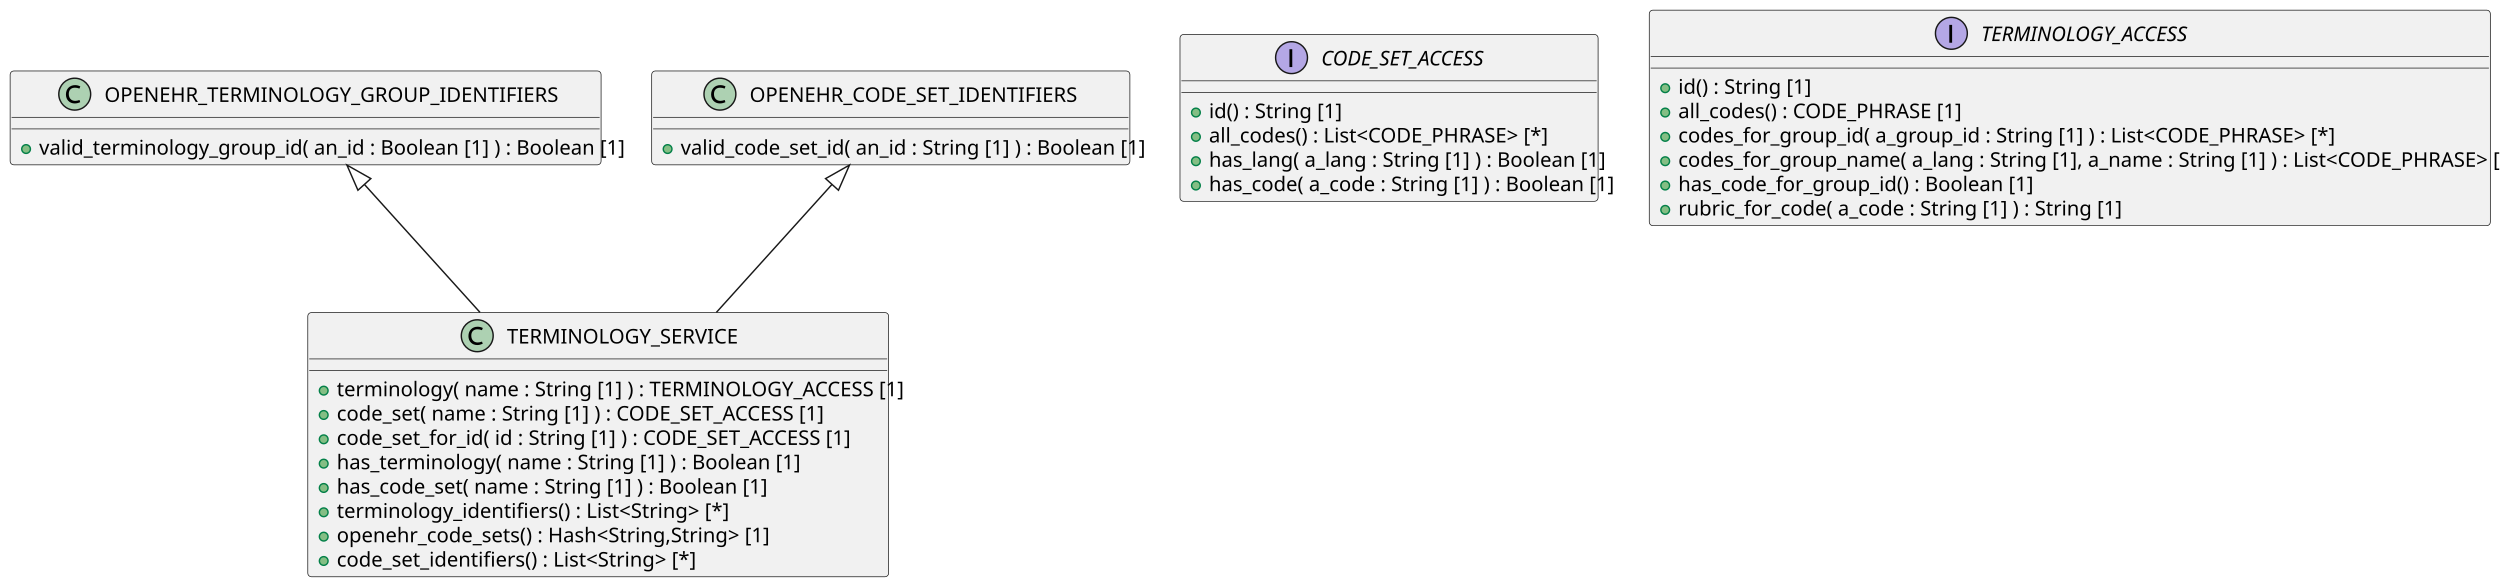
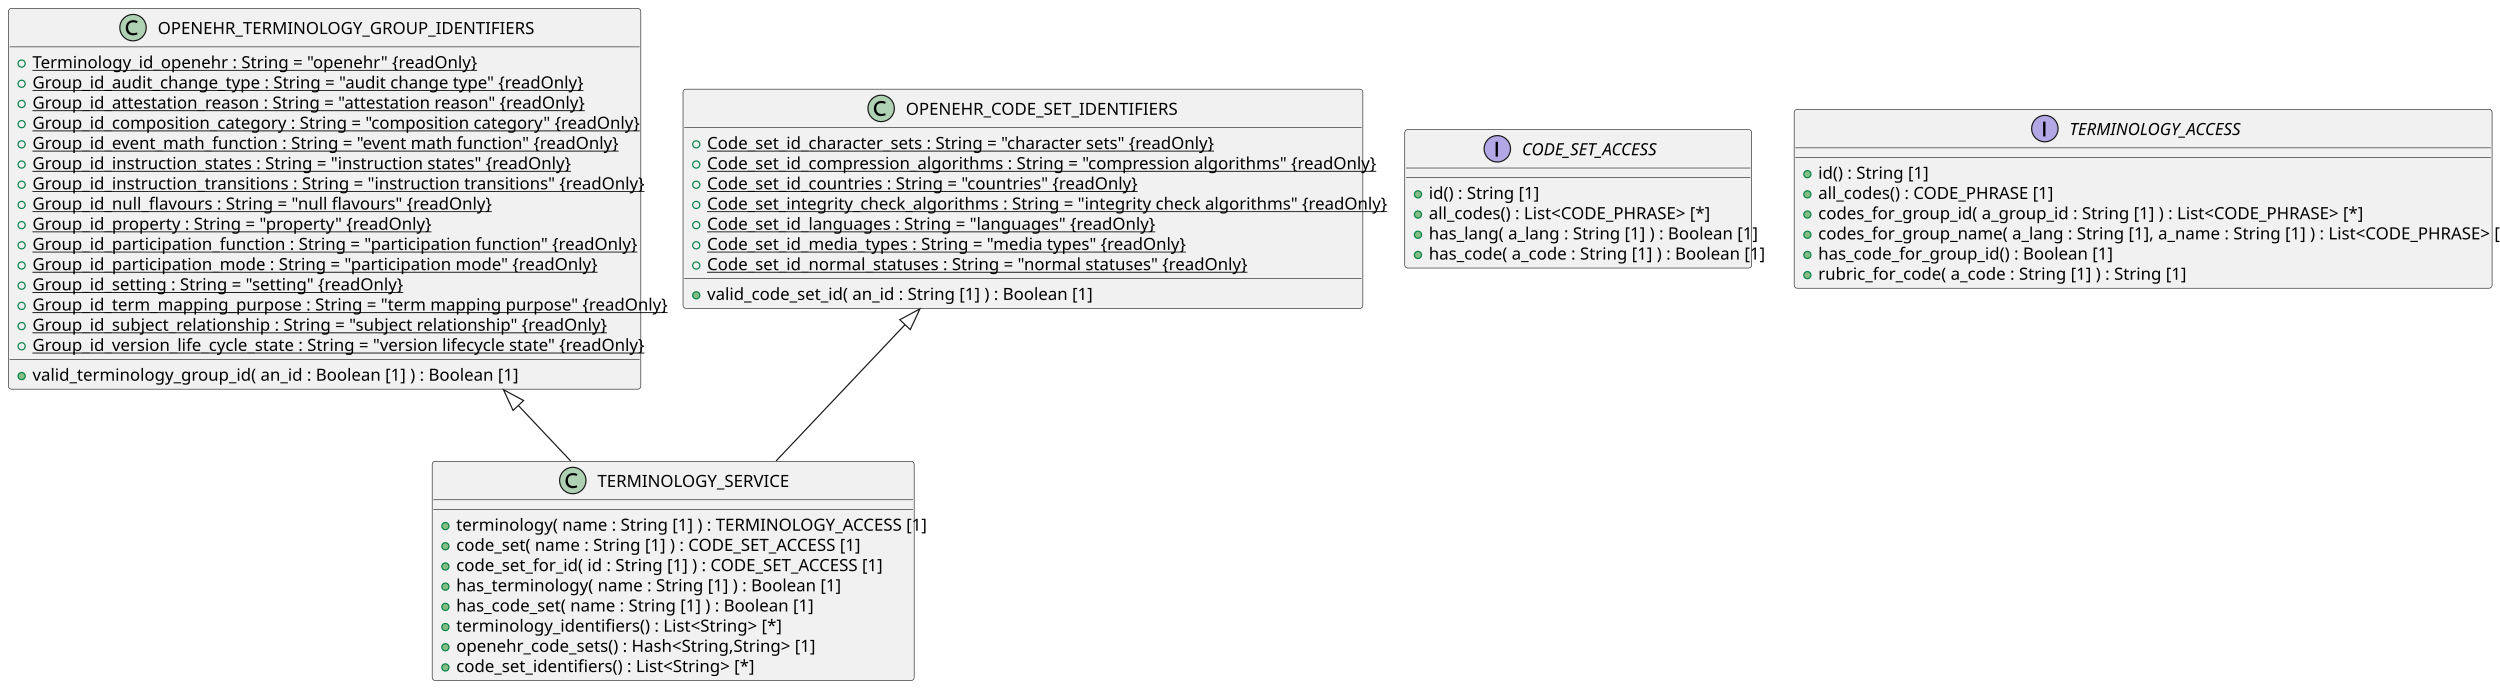
- <svg xmlns="http://www.w3.org/2000/svg" contentStyleType="text/css" data-diagram-type="CLASS" height="405px" preserveAspectRatio="none" style="width:1726px;height:405px;background:#FFFFFF;" version="1.1" viewBox="0 0 1726 405" width="1726px" zoomAndPan="magnify">
+ <svg xmlns="http://www.w3.org/2000/svg" contentStyleType="text/css" data-diagram-type="CLASS" height="573px" preserveAspectRatio="none" style="width:2080px;height:573px;background:#FFFFFF;" version="1.1" viewBox="0 0 2080 573" width="2080px" zoomAndPan="magnify">
  <defs />
  <g>
    <g class="entity" data-entity="OPENEHR_TERMINOLOGY_GROUP_IDENTIFIERS" data-source-line="2" data-uid="ent0002" id="entity_OPENEHR_TERMINOLOGY_GROUP_IDENTIFIERS">
-       <rect fill="#F1F1F1" height="64.8" rx="2.5" ry="2.5" style="stroke:#181818;stroke-width:0.5;" width="407.989" x="7" y="49" />
-       <ellipse cx="51.597" cy="65" fill="#ADD1B2" rx="11" ry="11" style="stroke:#181818;stroke-width:1;" />
-       <path d="M51.597,71.422 C52.769,71.422 54.003,71.156 55.378,70.547 L54.894,69.031 C53.8,69.453 52.785,69.641 51.925,69.641 C49.206,69.641 47.488,67.797 47.488,64.891 C47.488,62.141 49.05,60.547 51.785,60.547 C52.706,60.547 53.722,60.734 54.863,61.156 L55.441,59.641 C54.347,59.062 53.05,58.766 51.863,58.766 C48.097,58.766 45.519,61.406 45.519,65.219 C45.519,68.891 48.003,71.422 51.597,71.422 Z " fill="#000000" />
-       <text fill="#000000" font-family="sans-serif" font-size="14" lengthAdjust="spacing" textLength="310.295" x="72.097" y="70.362">OPENEHR_TERMINOLOGY_GROUP_IDENTIFIERS</text>
-       <line style="stroke:#181818;stroke-width:0.5;" x1="8" x2="413.989" y1="81" y2="81" />
-       <line style="stroke:#181818;stroke-width:0.5;" x1="8" x2="413.989" y1="89" y2="89" />
-       <ellipse cx="18" cy="102.9" fill="#84BE84" rx="3" ry="3" style="stroke:#038048;stroke-width:1;" />
-       <text fill="#000000" font-family="sans-serif" font-size="14" lengthAdjust="spacing" textLength="381.989" x="27" y="106.762">valid_terminology_group_id( an_id : Boolean [1] ) : Boolean [1]</text>
+       <rect fill="#F1F1F1" height="316.799" rx="2.5" ry="2.5" style="stroke:#181818;stroke-width:0.5;" width="526.162" x="7" y="7" />
+       <ellipse cx="110.684" cy="23" fill="#ADD1B2" rx="11" ry="11" style="stroke:#181818;stroke-width:1;" />
+       <path d="M110.684,29.422 C111.856,29.422 113.09,29.156 114.465,28.547 L113.981,27.031 C112.887,27.453 111.871,27.641 111.012,27.641 C108.293,27.641 106.574,25.797 106.574,22.891 C106.574,20.141 108.137,18.547 110.871,18.547 C111.793,18.547 112.809,18.734 113.949,19.156 L114.528,17.641 C113.434,17.062 112.137,16.766 110.949,16.766 C107.184,16.766 104.606,19.406 104.606,23.219 C104.606,26.891 107.09,29.422 110.684,29.422 Z " fill="#000000" />
+       <text fill="#000000" font-family="sans-serif" font-size="14" lengthAdjust="spacing" textLength="310.295" x="131.184" y="28.362">OPENEHR_TERMINOLOGY_GROUP_IDENTIFIERS</text>
+       <line style="stroke:#181818;stroke-width:0.5;" x1="8" x2="532.162" y1="39" y2="39" />
+       <ellipse cx="18" cy="52.9" fill="none" rx="3" ry="3" style="stroke:#038048;stroke-width:1;" />
+       <text fill="#000000" font-family="sans-serif" font-size="14" lengthAdjust="spacing" text-decoration="underline" textLength="351.651" x="27" y="56.762">Terminology_id_openehr : String = "openehr" {readOnly}</text>
+       <ellipse cx="18" cy="69.7" fill="none" rx="3" ry="3" style="stroke:#038048;stroke-width:1;" />
+       <text fill="#000000" font-family="sans-serif" font-size="14" lengthAdjust="spacing" text-decoration="underline" textLength="435.398" x="27" y="73.562">Group_id_audit_change_type : String = "audit change type" {readOnly}</text>
+       <ellipse cx="18" cy="86.5" fill="none" rx="3" ry="3" style="stroke:#038048;stroke-width:1;" />
+       <text fill="#000000" font-family="sans-serif" font-size="14" lengthAdjust="spacing" text-decoration="underline" textLength="438.114" x="27" y="90.362">Group_id_attestation_reason : String = "attestation reason" {readOnly}</text>
+       <ellipse cx="18" cy="103.3" fill="none" rx="3" ry="3" style="stroke:#038048;stroke-width:1;" />
+       <text fill="#000000" font-family="sans-serif" font-size="14" lengthAdjust="spacing" text-decoration="underline" textLength="480.562" x="27" y="107.162">Group_id_composition_category : String = "composition category" {readOnly}</text>
+       <ellipse cx="18" cy="120.1" fill="none" rx="3" ry="3" style="stroke:#038048;stroke-width:1;" />
+       <text fill="#000000" font-family="sans-serif" font-size="14" lengthAdjust="spacing" text-decoration="underline" textLength="465.218" x="27" y="123.962">Group_id_event_math_function : String = "event math function" {readOnly}</text>
+       <ellipse cx="18" cy="136.9" fill="none" rx="3" ry="3" style="stroke:#038048;stroke-width:1;" />
+       <text fill="#000000" font-family="sans-serif" font-size="14" lengthAdjust="spacing" text-decoration="underline" textLength="427.362" x="27" y="140.762">Group_id_instruction_states : String = "instruction states" {readOnly}</text>
+       <ellipse cx="18" cy="153.7" fill="none" rx="3" ry="3" style="stroke:#038048;stroke-width:1;" />
+       <text fill="#000000" font-family="sans-serif" font-size="14" lengthAdjust="spacing" text-decoration="underline" textLength="484.538" x="27" y="157.561">Group_id_instruction_transitions : String = "instruction transitions" {readOnly}</text>
+       <ellipse cx="18" cy="170.5" fill="none" rx="3" ry="3" style="stroke:#038048;stroke-width:1;" />
+       <text fill="#000000" font-family="sans-serif" font-size="14" lengthAdjust="spacing" text-decoration="underline" textLength="365.37" x="27" y="174.361">Group_id_null_flavours : String = "null flavours" {readOnly}</text>
+       <ellipse cx="18" cy="187.299" fill="none" rx="3" ry="3" style="stroke:#038048;stroke-width:1;" />
+       <text fill="#000000" font-family="sans-serif" font-size="14" lengthAdjust="spacing" text-decoration="underline" textLength="315.391" x="27" y="191.161">Group_id_property : String = "property" {readOnly}</text>
+       <ellipse cx="18" cy="204.099" fill="none" rx="3" ry="3" style="stroke:#038048;stroke-width:1;" />
+       <text fill="#000000" font-family="sans-serif" font-size="14" lengthAdjust="spacing" text-decoration="underline" textLength="477.93" x="27" y="207.961">Group_id_participation_function : String = "participation function" {readOnly}</text>
+       <ellipse cx="18" cy="220.899" fill="none" rx="3" ry="3" style="stroke:#038048;stroke-width:1;" />
+       <text fill="#000000" font-family="sans-serif" font-size="14" lengthAdjust="spacing" text-decoration="underline" textLength="446.514" x="27" y="224.761">Group_id_participation_mode : String = "participation mode" {readOnly}</text>
+       <ellipse cx="18" cy="237.699" fill="none" rx="3" ry="3" style="stroke:#038048;stroke-width:1;" />
+       <text fill="#000000" font-family="sans-serif" font-size="14" lengthAdjust="spacing" text-decoration="underline" textLength="294.811" x="27" y="241.561">Group_id_setting : String = "setting" {readOnly}</text>
+       <ellipse cx="18" cy="254.499" fill="none" rx="3" ry="3" style="stroke:#038048;stroke-width:1;" />
+       <text fill="#000000" font-family="sans-serif" font-size="14" lengthAdjust="spacing" text-decoration="underline" textLength="500.162" x="27" y="258.361">Group_id_term_mapping_purpose : String = "term mapping purpose" {readOnly}</text>
+       <ellipse cx="18" cy="271.299" fill="none" rx="3" ry="3" style="stroke:#038048;stroke-width:1;" />
+       <text fill="#000000" font-family="sans-serif" font-size="14" lengthAdjust="spacing" text-decoration="underline" textLength="455.558" x="27" y="275.161">Group_id_subject_relationship : String = "subject relationship" {readOnly}</text>
+       <ellipse cx="18" cy="288.099" fill="none" rx="3" ry="3" style="stroke:#038048;stroke-width:1;" />
+       <text fill="#000000" font-family="sans-serif" font-size="14" lengthAdjust="spacing" text-decoration="underline" textLength="489.13" x="27" y="291.961">Group_id_version_life_cycle_state : String = "version lifecycle state" {readOnly}</text>
+       <line style="stroke:#181818;stroke-width:0.5;" x1="8" x2="532.162" y1="298.999" y2="298.999" />
+       <ellipse cx="18" cy="312.899" fill="#84BE84" rx="3" ry="3" style="stroke:#038048;stroke-width:1;" />
+       <text fill="#000000" font-family="sans-serif" font-size="14" lengthAdjust="spacing" textLength="381.989" x="27" y="316.761">valid_terminology_group_id( an_id : Boolean [1] ) : Boolean [1]</text>
    </g>
-     <g class="entity" data-entity="OPENEHR_CODE_SET_IDENTIFIERS" data-source-line="6" data-uid="ent0003" id="entity_OPENEHR_CODE_SET_IDENTIFIERS">
-       <rect fill="#F1F1F1" height="64.8" rx="2.5" ry="2.5" style="stroke:#181818;stroke-width:0.5;" width="330.149" x="449.92" y="49" />
-       <ellipse cx="497.037" cy="65" fill="#ADD1B2" rx="11" ry="11" style="stroke:#181818;stroke-width:1;" />
-       <path d="M497.037,71.422 C498.209,71.422 499.443,71.156 500.818,70.547 L500.334,69.031 C499.24,69.453 498.224,69.641 497.365,69.641 C494.646,69.641 492.928,67.797 492.928,64.891 C492.928,62.141 494.49,60.547 497.224,60.547 C498.146,60.547 499.162,60.734 500.303,61.156 L500.881,59.641 C499.787,59.062 498.49,58.766 497.303,58.766 C493.537,58.766 490.959,61.406 490.959,65.219 C490.959,68.891 493.443,71.422 497.037,71.422 Z " fill="#000000" />
-       <text fill="#000000" font-family="sans-serif" font-size="14" lengthAdjust="spacing" textLength="227.415" x="517.537" y="70.362">OPENEHR_CODE_SET_IDENTIFIERS</text>
-       <line style="stroke:#181818;stroke-width:0.5;" x1="450.92" x2="779.069" y1="81" y2="81" />
-       <line style="stroke:#181818;stroke-width:0.5;" x1="450.92" x2="779.069" y1="89" y2="89" />
-       <ellipse cx="460.92" cy="102.9" fill="#84BE84" rx="3" ry="3" style="stroke:#038048;stroke-width:1;" />
-       <text fill="#000000" font-family="sans-serif" font-size="14" lengthAdjust="spacing" textLength="304.149" x="469.92" y="106.762">valid_code_set_id( an_id : String [1] ) : Boolean [1]</text>
+     <g class="entity" data-entity="OPENEHR_CODE_SET_IDENTIFIERS" data-source-line="21" data-uid="ent0003" id="entity_OPENEHR_CODE_SET_IDENTIFIERS">
+       <rect fill="#F1F1F1" height="182.399" rx="2.5" ry="2.5" style="stroke:#181818;stroke-width:0.5;" width="565.628" x="568.27" y="74.2" />
+       <ellipse cx="733.126" cy="90.2" fill="#ADD1B2" rx="11" ry="11" style="stroke:#181818;stroke-width:1;" />
+       <path d="M733.126,96.622 C734.298,96.622 735.533,96.356 736.908,95.747 L736.423,94.231 C735.33,94.653 734.314,94.841 733.455,94.841 C730.736,94.841 729.017,92.997 729.017,90.091 C729.017,87.341 730.58,85.747 733.314,85.747 C734.236,85.747 735.251,85.934 736.392,86.356 L736.97,84.841 C735.876,84.263 734.58,83.966 733.392,83.966 C729.626,83.966 727.048,86.606 727.048,90.419 C727.048,94.091 729.533,96.622 733.126,96.622 Z " fill="#000000" />
+       <text fill="#000000" font-family="sans-serif" font-size="14" lengthAdjust="spacing" textLength="227.415" x="753.626" y="95.562">OPENEHR_CODE_SET_IDENTIFIERS</text>
+       <line style="stroke:#181818;stroke-width:0.5;" x1="569.27" x2="1132.898" y1="106.2" y2="106.2" />
+       <ellipse cx="579.27" cy="120.1" fill="none" rx="3" ry="3" style="stroke:#038048;stroke-width:1;" />
+       <text fill="#000000" font-family="sans-serif" font-size="14" lengthAdjust="spacing" text-decoration="underline" textLength="405.005" x="588.27" y="123.962">Code_set_id_character_sets : String = "character sets" {readOnly}</text>
+       <ellipse cx="579.27" cy="136.9" fill="none" rx="3" ry="3" style="stroke:#038048;stroke-width:1;" />
+       <text fill="#000000" font-family="sans-serif" font-size="14" lengthAdjust="spacing" text-decoration="underline" textLength="532.32" x="588.27" y="140.762">Code_set_id_compression_algorithms : String = "compression algorithms" {readOnly}</text>
+       <ellipse cx="579.27" cy="153.7" fill="none" rx="3" ry="3" style="stroke:#038048;stroke-width:1;" />
+       <text fill="#000000" font-family="sans-serif" font-size="14" lengthAdjust="spacing" text-decoration="underline" textLength="343.125" x="588.27" y="157.562">Code_set_id_countries : String = "countries" {readOnly}</text>
+       <ellipse cx="579.27" cy="170.5" fill="none" rx="3" ry="3" style="stroke:#038048;stroke-width:1;" />
+       <text fill="#000000" font-family="sans-serif" font-size="14" lengthAdjust="spacing" text-decoration="underline" textLength="539.628" x="588.27" y="174.362">Code_set_integrity_check_algorithms : String = "integrity check algorithms" {readOnly}</text>
+       <ellipse cx="579.27" cy="187.3" fill="none" rx="3" ry="3" style="stroke:#038048;stroke-width:1;" />
+       <text fill="#000000" font-family="sans-serif" font-size="14" lengthAdjust="spacing" text-decoration="underline" textLength="354.997" x="588.27" y="191.162">Code_set_id_languages : String = "languages" {readOnly}</text>
+       <ellipse cx="579.27" cy="204.1" fill="none" rx="3" ry="3" style="stroke:#038048;stroke-width:1;" />
+       <text fill="#000000" font-family="sans-serif" font-size="14" lengthAdjust="spacing" text-decoration="underline" textLength="381.512" x="588.27" y="207.962">Code_set_id_media_types : String = "media types" {readOnly}</text>
+       <ellipse cx="579.27" cy="220.899" fill="none" rx="3" ry="3" style="stroke:#038048;stroke-width:1;" />
+       <text fill="#000000" font-family="sans-serif" font-size="14" lengthAdjust="spacing" text-decoration="underline" textLength="430.596" x="588.27" y="224.762">Code_set_id_normal_statuses : String = "normal statuses" {readOnly}</text>
+       <line style="stroke:#181818;stroke-width:0.5;" x1="569.27" x2="1132.898" y1="231.799" y2="231.799" />
+       <ellipse cx="579.27" cy="245.7" fill="#84BE84" rx="3" ry="3" style="stroke:#038048;stroke-width:1;" />
+       <text fill="#000000" font-family="sans-serif" font-size="14" lengthAdjust="spacing" textLength="304.149" x="588.27" y="249.561">valid_code_set_id( an_id : String [1] ) : Boolean [1]</text>
    </g>
-     <g class="entity" data-entity="TERMINOLOGY_SERVICE" data-source-line="10" data-uid="ent0004" id="entity_TERMINOLOGY_SERVICE">
-       <rect fill="#F1F1F1" height="182.399" rx="2.5" ry="2.5" style="stroke:#181818;stroke-width:0.5;" width="401.017" x="212.49" y="215.8" />
-       <ellipse cx="329.488" cy="231.8" fill="#ADD1B2" rx="11" ry="11" style="stroke:#181818;stroke-width:1;" />
-       <path d="M329.488,238.222 C330.659,238.222 331.894,237.956 333.269,237.347 L332.784,235.831 C331.691,236.253 330.675,236.441 329.816,236.441 C327.097,236.441 325.378,234.597 325.378,231.691 C325.378,228.941 326.941,227.347 329.675,227.347 C330.597,227.347 331.613,227.534 332.753,227.956 L333.331,226.441 C332.238,225.863 330.941,225.566 329.753,225.566 C325.988,225.566 323.409,228.206 323.409,232.019 C323.409,235.691 325.894,238.222 329.488,238.222 Z " fill="#000000" />
-       <text fill="#000000" font-family="sans-serif" font-size="14" lengthAdjust="spacing" textLength="158.521" x="349.988" y="237.162">TERMINOLOGY_SERVICE</text>
-       <line style="stroke:#181818;stroke-width:0.5;" x1="213.49" x2="612.506" y1="247.8" y2="247.8" />
-       <line style="stroke:#181818;stroke-width:0.5;" x1="213.49" x2="612.506" y1="255.8" y2="255.8" />
-       <ellipse cx="223.49" cy="269.7" fill="#84BE84" rx="3" ry="3" style="stroke:#038048;stroke-width:1;" />
-       <text fill="#000000" font-family="sans-serif" font-size="14" lengthAdjust="spacing" textLength="375.017" x="232.49" y="273.562">terminology( name : String [1] ) : TERMINOLOGY_ACCESS [1]</text>
-       <ellipse cx="223.49" cy="286.5" fill="#84BE84" rx="3" ry="3" style="stroke:#038048;stroke-width:1;" />
-       <text fill="#000000" font-family="sans-serif" font-size="14" lengthAdjust="spacing" textLength="325.933" x="232.49" y="290.362">code_set( name : String [1] ) : CODE_SET_ACCESS [1]</text>
-       <ellipse cx="223.49" cy="303.3" fill="#84BE84" rx="3" ry="3" style="stroke:#038048;stroke-width:1;" />
-       <text fill="#000000" font-family="sans-serif" font-size="14" lengthAdjust="spacing" textLength="345.855" x="232.49" y="307.162">code_set_for_id( id : String [1] ) : CODE_SET_ACCESS [1]</text>
-       <ellipse cx="223.49" cy="320.1" fill="#84BE84" rx="3" ry="3" style="stroke:#038048;stroke-width:1;" />
-       <text fill="#000000" font-family="sans-serif" font-size="14" lengthAdjust="spacing" textLength="299.683" x="232.49" y="323.962">has_terminology( name : String [1] ) : Boolean [1]</text>
-       <ellipse cx="223.49" cy="336.9" fill="#84BE84" rx="3" ry="3" style="stroke:#038048;stroke-width:1;" />
-       <text fill="#000000" font-family="sans-serif" font-size="14" lengthAdjust="spacing" textLength="279.495" x="232.49" y="340.762">has_code_set( name : String [1] ) : Boolean [1]</text>
-       <ellipse cx="223.49" cy="353.7" fill="#84BE84" rx="3" ry="3" style="stroke:#038048;stroke-width:1;" />
-       <text fill="#000000" font-family="sans-serif" font-size="14" lengthAdjust="spacing" textLength="258.971" x="232.49" y="357.562">terminology_identifiers() : List&lt;String&gt; [*]</text>
-       <ellipse cx="223.49" cy="370.5" fill="#84BE84" rx="3" ry="3" style="stroke:#038048;stroke-width:1;" />
-       <text fill="#000000" font-family="sans-serif" font-size="14" lengthAdjust="spacing" textLength="284.521" x="232.49" y="374.361">openehr_code_sets() : Hash&lt;String,String&gt; [1]</text>
-       <ellipse cx="223.49" cy="387.3" fill="#84BE84" rx="3" ry="3" style="stroke:#038048;stroke-width:1;" />
-       <text fill="#000000" font-family="sans-serif" font-size="14" lengthAdjust="spacing" textLength="238.783" x="232.49" y="391.161">code_set_identifiers() : List&lt;String&gt; [*]</text>
+     <g class="entity" data-entity="TERMINOLOGY_SERVICE" data-source-line="32" data-uid="ent0004" id="entity_TERMINOLOGY_SERVICE">
+       <rect fill="#F1F1F1" height="182.399" rx="2.5" ry="2.5" style="stroke:#181818;stroke-width:0.5;" width="401.017" x="359.57" y="383.8" />
+       <ellipse cx="476.568" cy="399.8" fill="#ADD1B2" rx="11" ry="11" style="stroke:#181818;stroke-width:1;" />
+       <path d="M476.568,406.222 C477.74,406.222 478.974,405.956 480.349,405.347 L479.865,403.831 C478.771,404.253 477.755,404.441 476.896,404.441 C474.177,404.441 472.458,402.597 472.458,399.691 C472.458,396.941 474.021,395.347 476.755,395.347 C477.677,395.347 478.693,395.534 479.833,395.956 L480.411,394.441 C479.318,393.863 478.021,393.566 476.833,393.566 C473.068,393.566 470.49,396.206 470.49,400.019 C470.49,403.691 472.974,406.222 476.568,406.222 Z " fill="#000000" />
+       <text fill="#000000" font-family="sans-serif" font-size="14" lengthAdjust="spacing" textLength="158.521" x="497.068" y="405.162">TERMINOLOGY_SERVICE</text>
+       <line style="stroke:#181818;stroke-width:0.5;" x1="360.57" x2="759.587" y1="415.8" y2="415.8" />
+       <line style="stroke:#181818;stroke-width:0.5;" x1="360.57" x2="759.587" y1="423.8" y2="423.8" />
+       <ellipse cx="370.57" cy="437.7" fill="#84BE84" rx="3" ry="3" style="stroke:#038048;stroke-width:1;" />
+       <text fill="#000000" font-family="sans-serif" font-size="14" lengthAdjust="spacing" textLength="375.017" x="379.57" y="441.562">terminology( name : String [1] ) : TERMINOLOGY_ACCESS [1]</text>
+       <ellipse cx="370.57" cy="454.5" fill="#84BE84" rx="3" ry="3" style="stroke:#038048;stroke-width:1;" />
+       <text fill="#000000" font-family="sans-serif" font-size="14" lengthAdjust="spacing" textLength="325.933" x="379.57" y="458.362">code_set( name : String [1] ) : CODE_SET_ACCESS [1]</text>
+       <ellipse cx="370.57" cy="471.3" fill="#84BE84" rx="3" ry="3" style="stroke:#038048;stroke-width:1;" />
+       <text fill="#000000" font-family="sans-serif" font-size="14" lengthAdjust="spacing" textLength="345.855" x="379.57" y="475.162">code_set_for_id( id : String [1] ) : CODE_SET_ACCESS [1]</text>
+       <ellipse cx="370.57" cy="488.1" fill="#84BE84" rx="3" ry="3" style="stroke:#038048;stroke-width:1;" />
+       <text fill="#000000" font-family="sans-serif" font-size="14" lengthAdjust="spacing" textLength="299.683" x="379.57" y="491.962">has_terminology( name : String [1] ) : Boolean [1]</text>
+       <ellipse cx="370.57" cy="504.9" fill="#84BE84" rx="3" ry="3" style="stroke:#038048;stroke-width:1;" />
+       <text fill="#000000" font-family="sans-serif" font-size="14" lengthAdjust="spacing" textLength="279.495" x="379.57" y="508.762">has_code_set( name : String [1] ) : Boolean [1]</text>
+       <ellipse cx="370.57" cy="521.7" fill="#84BE84" rx="3" ry="3" style="stroke:#038048;stroke-width:1;" />
+       <text fill="#000000" font-family="sans-serif" font-size="14" lengthAdjust="spacing" textLength="258.971" x="379.57" y="525.562">terminology_identifiers() : List&lt;String&gt; [*]</text>
+       <ellipse cx="370.57" cy="538.5" fill="#84BE84" rx="3" ry="3" style="stroke:#038048;stroke-width:1;" />
+       <text fill="#000000" font-family="sans-serif" font-size="14" lengthAdjust="spacing" textLength="284.521" x="379.57" y="542.361">openehr_code_sets() : Hash&lt;String,String&gt; [1]</text>
+       <ellipse cx="370.57" cy="555.299" fill="#84BE84" rx="3" ry="3" style="stroke:#038048;stroke-width:1;" />
+       <text fill="#000000" font-family="sans-serif" font-size="14" lengthAdjust="spacing" textLength="238.783" x="379.57" y="559.161">code_set_identifiers() : List&lt;String&gt; [*]</text>
    </g>
-     <g class="entity" data-entity="CODE_SET_ACCESS" data-source-line="21" data-uid="ent0005" id="entity_CODE_SET_ACCESS">
-       <rect fill="#F1F1F1" height="115.2" rx="2.5" ry="2.5" style="stroke:#181818;stroke-width:0.5;" width="288.667" x="814.66" y="23.8" />
-       <ellipse cx="891.681" cy="39.8" fill="#B4A7E5" rx="11" ry="11" style="stroke:#181818;stroke-width:1;" />
-       <path d="M890.243,46.3 L892.181,46.3 L892.181,33.972 L890.243,33.972 L890.243,46.3 Z " fill="#000000" />
-       <text fill="#000000" font-family="sans-serif" font-size="14" font-style="italic" lengthAdjust="spacing" textLength="126.126" x="912.181" y="45.162">CODE_SET_ACCESS</text>
-       <line style="stroke:#181818;stroke-width:0.5;" x1="815.66" x2="1102.327" y1="55.8" y2="55.8" />
-       <line style="stroke:#181818;stroke-width:0.5;" x1="815.66" x2="1102.327" y1="63.8" y2="63.8" />
-       <ellipse cx="825.66" cy="77.7" fill="#84BE84" rx="3" ry="3" style="stroke:#038048;stroke-width:1;" />
-       <text fill="#000000" font-family="sans-serif" font-size="14" lengthAdjust="spacing" textLength="85.834" x="834.66" y="81.562">id() : String [1]</text>
-       <ellipse cx="825.66" cy="94.5" fill="#84BE84" rx="3" ry="3" style="stroke:#038048;stroke-width:1;" />
-       <text fill="#000000" font-family="sans-serif" font-size="14" lengthAdjust="spacing" textLength="230.747" x="834.66" y="98.362">all_codes() : List&lt;CODE_PHRASE&gt; [*]</text>
-       <ellipse cx="825.66" cy="111.3" fill="#84BE84" rx="3" ry="3" style="stroke:#038048;stroke-width:1;" />
-       <text fill="#000000" font-family="sans-serif" font-size="14" lengthAdjust="spacing" textLength="256.927" x="834.66" y="115.162">has_lang( a_lang : String [1] ) : Boolean [1]</text>
-       <ellipse cx="825.66" cy="128.1" fill="#84BE84" rx="3" ry="3" style="stroke:#038048;stroke-width:1;" />
-       <text fill="#000000" font-family="sans-serif" font-size="14" lengthAdjust="spacing" textLength="262.667" x="834.66" y="131.962">has_code( a_code : String [1] ) : Boolean [1]</text>
+     <g class="entity" data-entity="CODE_SET_ACCESS" data-source-line="43" data-uid="ent0005" id="entity_CODE_SET_ACCESS">
+       <rect fill="#F1F1F1" height="115.2" rx="2.5" ry="2.5" style="stroke:#181818;stroke-width:0.5;" width="288.667" x="1168.75" y="107.8" />
+       <ellipse cx="1245.771" cy="123.8" fill="#B4A7E5" rx="11" ry="11" style="stroke:#181818;stroke-width:1;" />
+       <path d="M1244.333,130.3 L1246.271,130.3 L1246.271,117.972 L1244.333,117.972 L1244.333,130.3 Z " fill="#000000" />
+       <text fill="#000000" font-family="sans-serif" font-size="14" font-style="italic" lengthAdjust="spacing" textLength="126.126" x="1266.271" y="129.162">CODE_SET_ACCESS</text>
+       <line style="stroke:#181818;stroke-width:0.5;" x1="1169.75" x2="1456.417" y1="139.8" y2="139.8" />
+       <line style="stroke:#181818;stroke-width:0.5;" x1="1169.75" x2="1456.417" y1="147.8" y2="147.8" />
+       <ellipse cx="1179.75" cy="161.7" fill="#84BE84" rx="3" ry="3" style="stroke:#038048;stroke-width:1;" />
+       <text fill="#000000" font-family="sans-serif" font-size="14" lengthAdjust="spacing" textLength="85.834" x="1188.75" y="165.562">id() : String [1]</text>
+       <ellipse cx="1179.75" cy="178.5" fill="#84BE84" rx="3" ry="3" style="stroke:#038048;stroke-width:1;" />
+       <text fill="#000000" font-family="sans-serif" font-size="14" lengthAdjust="spacing" textLength="230.747" x="1188.75" y="182.362">all_codes() : List&lt;CODE_PHRASE&gt; [*]</text>
+       <ellipse cx="1179.75" cy="195.3" fill="#84BE84" rx="3" ry="3" style="stroke:#038048;stroke-width:1;" />
+       <text fill="#000000" font-family="sans-serif" font-size="14" lengthAdjust="spacing" textLength="256.927" x="1188.75" y="199.162">has_lang( a_lang : String [1] ) : Boolean [1]</text>
+       <ellipse cx="1179.75" cy="212.1" fill="#84BE84" rx="3" ry="3" style="stroke:#038048;stroke-width:1;" />
+       <text fill="#000000" font-family="sans-serif" font-size="14" lengthAdjust="spacing" textLength="262.667" x="1188.75" y="215.962">has_code( a_code : String [1] ) : Boolean [1]</text>
    </g>
-     <g class="entity" data-entity="TERMINOLOGY_ACCESS" data-source-line="28" data-uid="ent0006" id="entity_TERMINOLOGY_ACCESS">
-       <rect fill="#F1F1F1" height="148.8" rx="2.5" ry="2.5" style="stroke:#181818;stroke-width:0.5;" width="580.678" x="1138.66" y="7" />
-       <ellipse cx="1347.238" cy="23" fill="#B4A7E5" rx="11" ry="11" style="stroke:#181818;stroke-width:1;" />
-       <path d="M1345.801,29.5 L1347.738,29.5 L1347.738,17.172 L1345.801,17.172 L1345.801,29.5 Z " fill="#000000" />
-       <text fill="#000000" font-family="sans-serif" font-size="14" font-style="italic" lengthAdjust="spacing" textLength="155.021" x="1367.738" y="28.362">TERMINOLOGY_ACCESS</text>
-       <line style="stroke:#181818;stroke-width:0.5;" x1="1139.66" x2="1718.338" y1="39" y2="39" />
-       <line style="stroke:#181818;stroke-width:0.5;" x1="1139.66" x2="1718.338" y1="47" y2="47" />
-       <ellipse cx="1149.66" cy="60.9" fill="#84BE84" rx="3" ry="3" style="stroke:#038048;stroke-width:1;" />
-       <text fill="#000000" font-family="sans-serif" font-size="14" lengthAdjust="spacing" textLength="85.834" x="1158.66" y="64.762">id() : String [1]</text>
-       <ellipse cx="1149.66" cy="77.7" fill="#84BE84" rx="3" ry="3" style="stroke:#038048;stroke-width:1;" />
-       <text fill="#000000" font-family="sans-serif" font-size="14" lengthAdjust="spacing" textLength="191.785" x="1158.66" y="81.562">all_codes() : CODE_PHRASE [1]</text>
-       <ellipse cx="1149.66" cy="94.5" fill="#84BE84" rx="3" ry="3" style="stroke:#038048;stroke-width:1;" />
-       <text fill="#000000" font-family="sans-serif" font-size="14" lengthAdjust="spacing" textLength="437.932" x="1158.66" y="98.362">codes_for_group_id( a_group_id : String [1] ) : List&lt;CODE_PHRASE&gt; [*]</text>
-       <ellipse cx="1149.66" cy="111.3" fill="#84BE84" rx="3" ry="3" style="stroke:#038048;stroke-width:1;" />
-       <text fill="#000000" font-family="sans-serif" font-size="14" lengthAdjust="spacing" textLength="554.678" x="1158.66" y="115.162">codes_for_group_name( a_lang : String [1], a_name : String [1] ) : List&lt;CODE_PHRASE&gt; [*]</text>
-       <ellipse cx="1149.66" cy="128.1" fill="#84BE84" rx="3" ry="3" style="stroke:#038048;stroke-width:1;" />
-       <text fill="#000000" font-family="sans-serif" font-size="14" lengthAdjust="spacing" textLength="233.911" x="1158.66" y="131.962">has_code_for_group_id() : Boolean [1]</text>
-       <ellipse cx="1149.66" cy="144.9" fill="#84BE84" rx="3" ry="3" style="stroke:#038048;stroke-width:1;" />
-       <text fill="#000000" font-family="sans-serif" font-size="14" lengthAdjust="spacing" textLength="288.721" x="1158.66" y="148.762">rubric_for_code( a_code : String [1] ) : String [1]</text>
+     <g class="entity" data-entity="TERMINOLOGY_ACCESS" data-source-line="50" data-uid="ent0006" id="entity_TERMINOLOGY_ACCESS">
+       <rect fill="#F1F1F1" height="148.8" rx="2.5" ry="2.5" style="stroke:#181818;stroke-width:0.5;" width="580.678" x="1492.74" y="91" />
+       <ellipse cx="1701.318" cy="107" fill="#B4A7E5" rx="11" ry="11" style="stroke:#181818;stroke-width:1;" />
+       <path d="M1699.881,113.5 L1701.818,113.5 L1701.818,101.172 L1699.881,101.172 L1699.881,113.5 Z " fill="#000000" />
+       <text fill="#000000" font-family="sans-serif" font-size="14" font-style="italic" lengthAdjust="spacing" textLength="155.021" x="1721.818" y="112.362">TERMINOLOGY_ACCESS</text>
+       <line style="stroke:#181818;stroke-width:0.5;" x1="1493.74" x2="2072.418" y1="123" y2="123" />
+       <line style="stroke:#181818;stroke-width:0.5;" x1="1493.74" x2="2072.418" y1="131" y2="131" />
+       <ellipse cx="1503.74" cy="144.9" fill="#84BE84" rx="3" ry="3" style="stroke:#038048;stroke-width:1;" />
+       <text fill="#000000" font-family="sans-serif" font-size="14" lengthAdjust="spacing" textLength="85.834" x="1512.74" y="148.762">id() : String [1]</text>
+       <ellipse cx="1503.74" cy="161.7" fill="#84BE84" rx="3" ry="3" style="stroke:#038048;stroke-width:1;" />
+       <text fill="#000000" font-family="sans-serif" font-size="14" lengthAdjust="spacing" textLength="191.785" x="1512.74" y="165.562">all_codes() : CODE_PHRASE [1]</text>
+       <ellipse cx="1503.74" cy="178.5" fill="#84BE84" rx="3" ry="3" style="stroke:#038048;stroke-width:1;" />
+       <text fill="#000000" font-family="sans-serif" font-size="14" lengthAdjust="spacing" textLength="437.932" x="1512.74" y="182.362">codes_for_group_id( a_group_id : String [1] ) : List&lt;CODE_PHRASE&gt; [*]</text>
+       <ellipse cx="1503.74" cy="195.3" fill="#84BE84" rx="3" ry="3" style="stroke:#038048;stroke-width:1;" />
+       <text fill="#000000" font-family="sans-serif" font-size="14" lengthAdjust="spacing" textLength="554.678" x="1512.74" y="199.162">codes_for_group_name( a_lang : String [1], a_name : String [1] ) : List&lt;CODE_PHRASE&gt; [*]</text>
+       <ellipse cx="1503.74" cy="212.1" fill="#84BE84" rx="3" ry="3" style="stroke:#038048;stroke-width:1;" />
+       <text fill="#000000" font-family="sans-serif" font-size="14" lengthAdjust="spacing" textLength="233.911" x="1512.74" y="215.962">has_code_for_group_id() : Boolean [1]</text>
+       <ellipse cx="1503.74" cy="228.9" fill="#84BE84" rx="3" ry="3" style="stroke:#038048;stroke-width:1;" />
+       <text fill="#000000" font-family="sans-serif" font-size="14" lengthAdjust="spacing" textLength="288.721" x="1512.74" y="232.762">rubric_for_code( a_code : String [1] ) : String [1]</text>
    </g>
-     <g class="link" data-entity-1="OPENEHR_TERMINOLOGY_GROUP_IDENTIFIERS" data-entity-2="TERMINOLOGY_SERVICE" data-source-line="37" data-uid="lnk7" id="link_OPENEHR_TERMINOLOGY_GROUP_IDENTIFIERS_TERMINOLOGY_SERVICE">
-       <path codeLine="37" d="M251.573,127.32 C275.493,153.81 298.83,179.63 331.42,215.7" fill="none" id="OPENEHR_TERMINOLOGY_GROUP_IDENTIFIERS-backto-TERMINOLOGY_SERVICE" style="stroke:#181818;stroke-width:1;" />
-       <polygon fill="none" points="239.51,113.96,247.12,131.341,256.026,123.298,239.51,113.96" style="stroke:#181818;stroke-width:1;" />
+     <g class="link" data-entity-1="OPENEHR_TERMINOLOGY_GROUP_IDENTIFIERS" data-entity-2="TERMINOLOGY_SERVICE" data-source-line="59" data-uid="lnk7" id="link_OPENEHR_TERMINOLOGY_GROUP_IDENTIFIERS_TERMINOLOGY_SERVICE">
+       <path codeLine="59" d="M431.253,337.353 C450.453,357.702 457.2,364.87 474.86,383.61" fill="none" id="OPENEHR_TERMINOLOGY_GROUP_IDENTIFIERS-backto-TERMINOLOGY_SERVICE" style="stroke:#181818;stroke-width:1;" />
+       <polygon fill="none" points="418.9,324.26,426.889,341.47,435.617,333.235,418.9,324.26" style="stroke:#181818;stroke-width:1;" />
    </g>
-     <g class="link" data-entity-1="OPENEHR_CODE_SET_IDENTIFIERS" data-entity-2="TERMINOLOGY_SERVICE" data-source-line="38" data-uid="lnk8" id="link_OPENEHR_CODE_SET_IDENTIFIERS_TERMINOLOGY_SERVICE">
-       <path codeLine="38" d="M574.417,127.32 C550.497,153.81 527.16,179.63 494.57,215.7" fill="none" id="OPENEHR_CODE_SET_IDENTIFIERS-backto-TERMINOLOGY_SERVICE" style="stroke:#181818;stroke-width:1;" />
-       <polygon fill="none" points="586.48,113.96,569.963,123.298,578.87,131.341,586.48,113.96" style="stroke:#181818;stroke-width:1;" />
+     <g class="link" data-entity-1="OPENEHR_CODE_SET_IDENTIFIERS" data-entity-2="TERMINOLOGY_SERVICE" data-source-line="60" data-uid="lnk8" id="link_OPENEHR_CODE_SET_IDENTIFIERS_TERMINOLOGY_SERVICE">
+       <path codeLine="60" d="M752.978,270.104 C715.248,309.974 683.42,343.63 645.71,383.49" fill="none" id="OPENEHR_CODE_SET_IDENTIFIERS-backto-TERMINOLOGY_SERVICE" style="stroke:#181818;stroke-width:1;" />
+       <polygon fill="none" points="765.35,257.03,748.62,265.98,757.336,274.228,765.35,257.03" style="stroke:#181818;stroke-width:1;" />
    </g>
  </g>
</svg>
